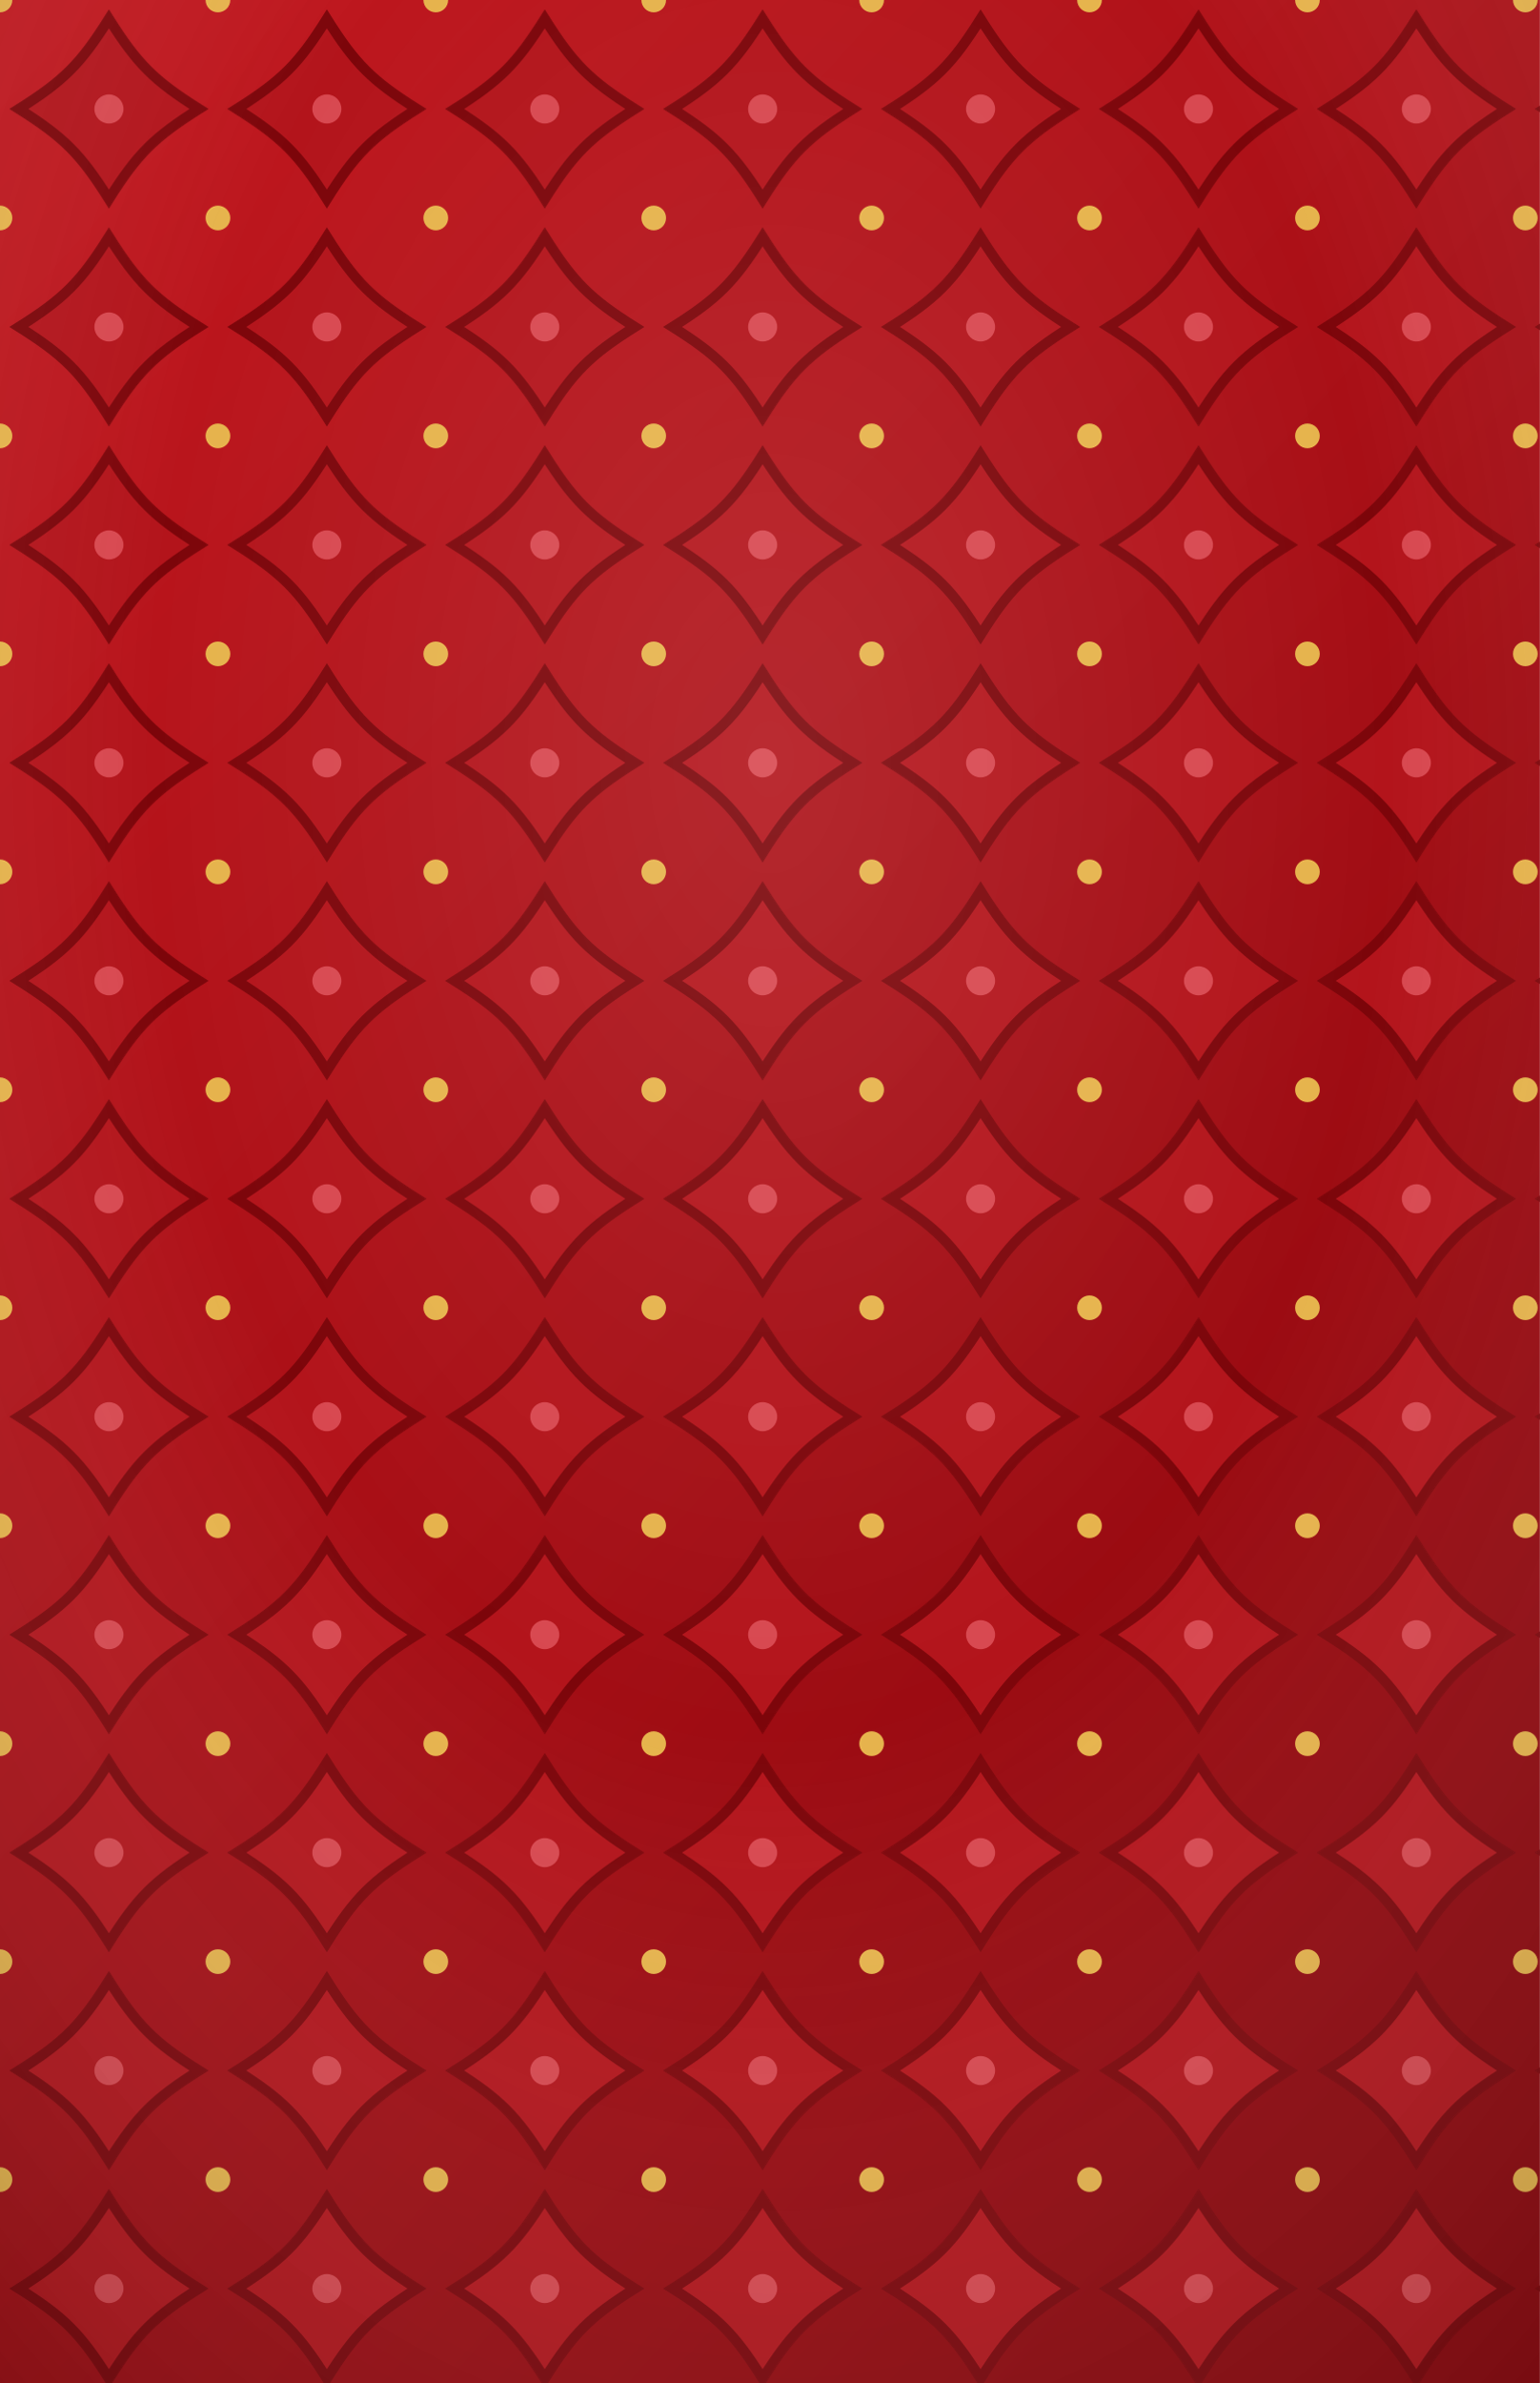
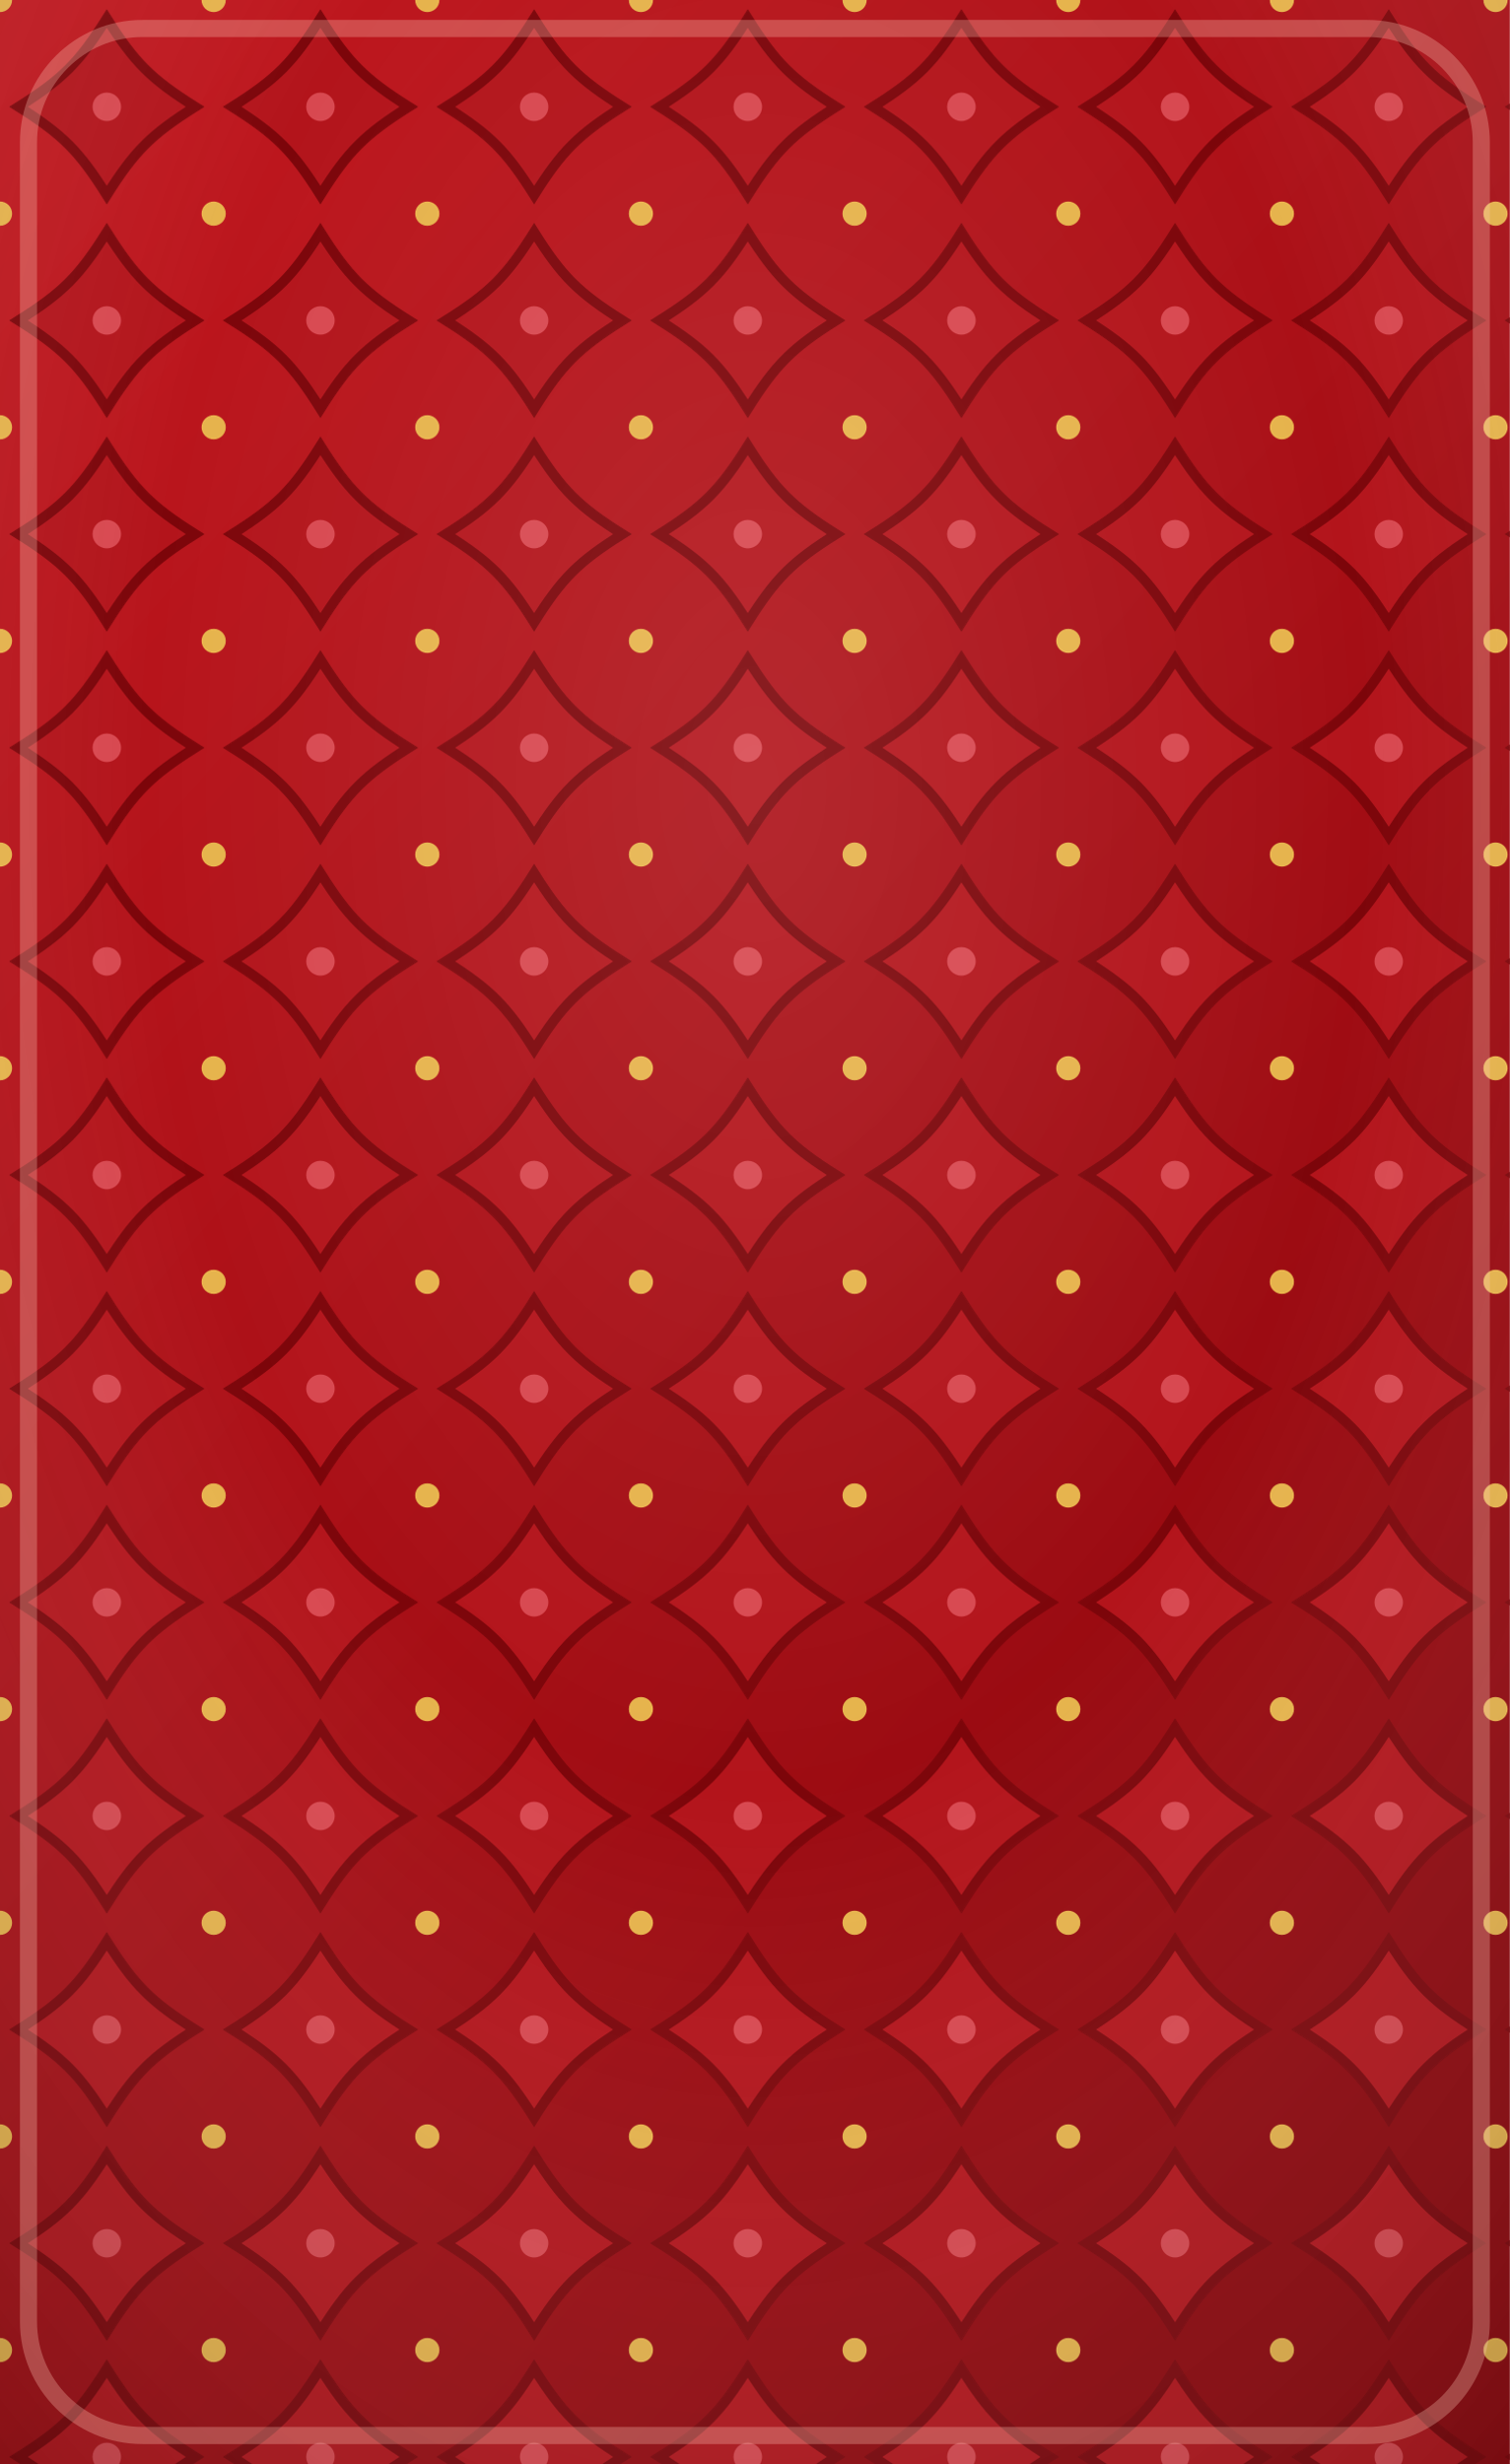
- <svg xmlns="http://www.w3.org/2000/svg" viewBox="0 0 212 328">
+ <svg xmlns="http://www.w3.org/2000/svg" viewBox="0 0 212 346">
  <defs>
    <linearGradient id="bg" x1="0" y1="0" x2="0.7" y2="1">
      <stop offset="0" stop-color="#c2181f" />
      <stop offset="0.55" stop-color="#a80f16" />
      <stop offset="1" stop-color="#8e070d" />
    </linearGradient>
    <pattern id="lattice" width="30" height="30" patternUnits="userSpaceOnUse">
      <path d="M15 2.6 C18.9 8.8 21.2 11.1 27.4 15 C21.2 18.9 18.9 21.2 15 27.4 C11.1 21.2 8.8 18.9 2.6 15 C8.8 11.1 11.1 8.8 15 2.6 Z" fill="#b3141b" stroke="#7c050a" stroke-width="1.4" />
      <circle cx="15" cy="15" r="2" fill="#d84850" />
      <circle cx="0" cy="0" r="1.7" fill="#e6b34c" />
      <circle cx="30" cy="0" r="1.7" fill="#e6b34c" />
      <circle cx="0" cy="30" r="1.7" fill="#e6b34c" />
      <circle cx="30" cy="30" r="1.7" fill="#e6b34c" />
    </pattern>
    <radialGradient id="sheen" cx="0.5" cy="0.32" r="0.9">
      <stop offset="0" stop-color="#ffffff" stop-opacity="0.10" />
      <stop offset="0.45" stop-color="#ffffff" stop-opacity="0" />
      <stop offset="1" stop-color="#000000" stop-opacity="0.22" />
    </radialGradient>
  </defs>
-   <rect width="212" height="328" fill="url(#bg)" />
-   <rect width="212" height="328" fill="url(#lattice)" />
-   <rect width="212" height="328" fill="url(#sheen)" />
+   <rect width="212" height="346" fill="url(#bg)" />
+   <rect width="212" height="346" fill="url(#lattice)" />
+   <rect width="212" height="346" fill="url(#sheen)" />
+   <rect x="4" y="4" width="204" height="338" rx="16" fill="none" stroke="#ffc9b8" stroke-opacity="0.3" stroke-width="2.4" />
</svg>
